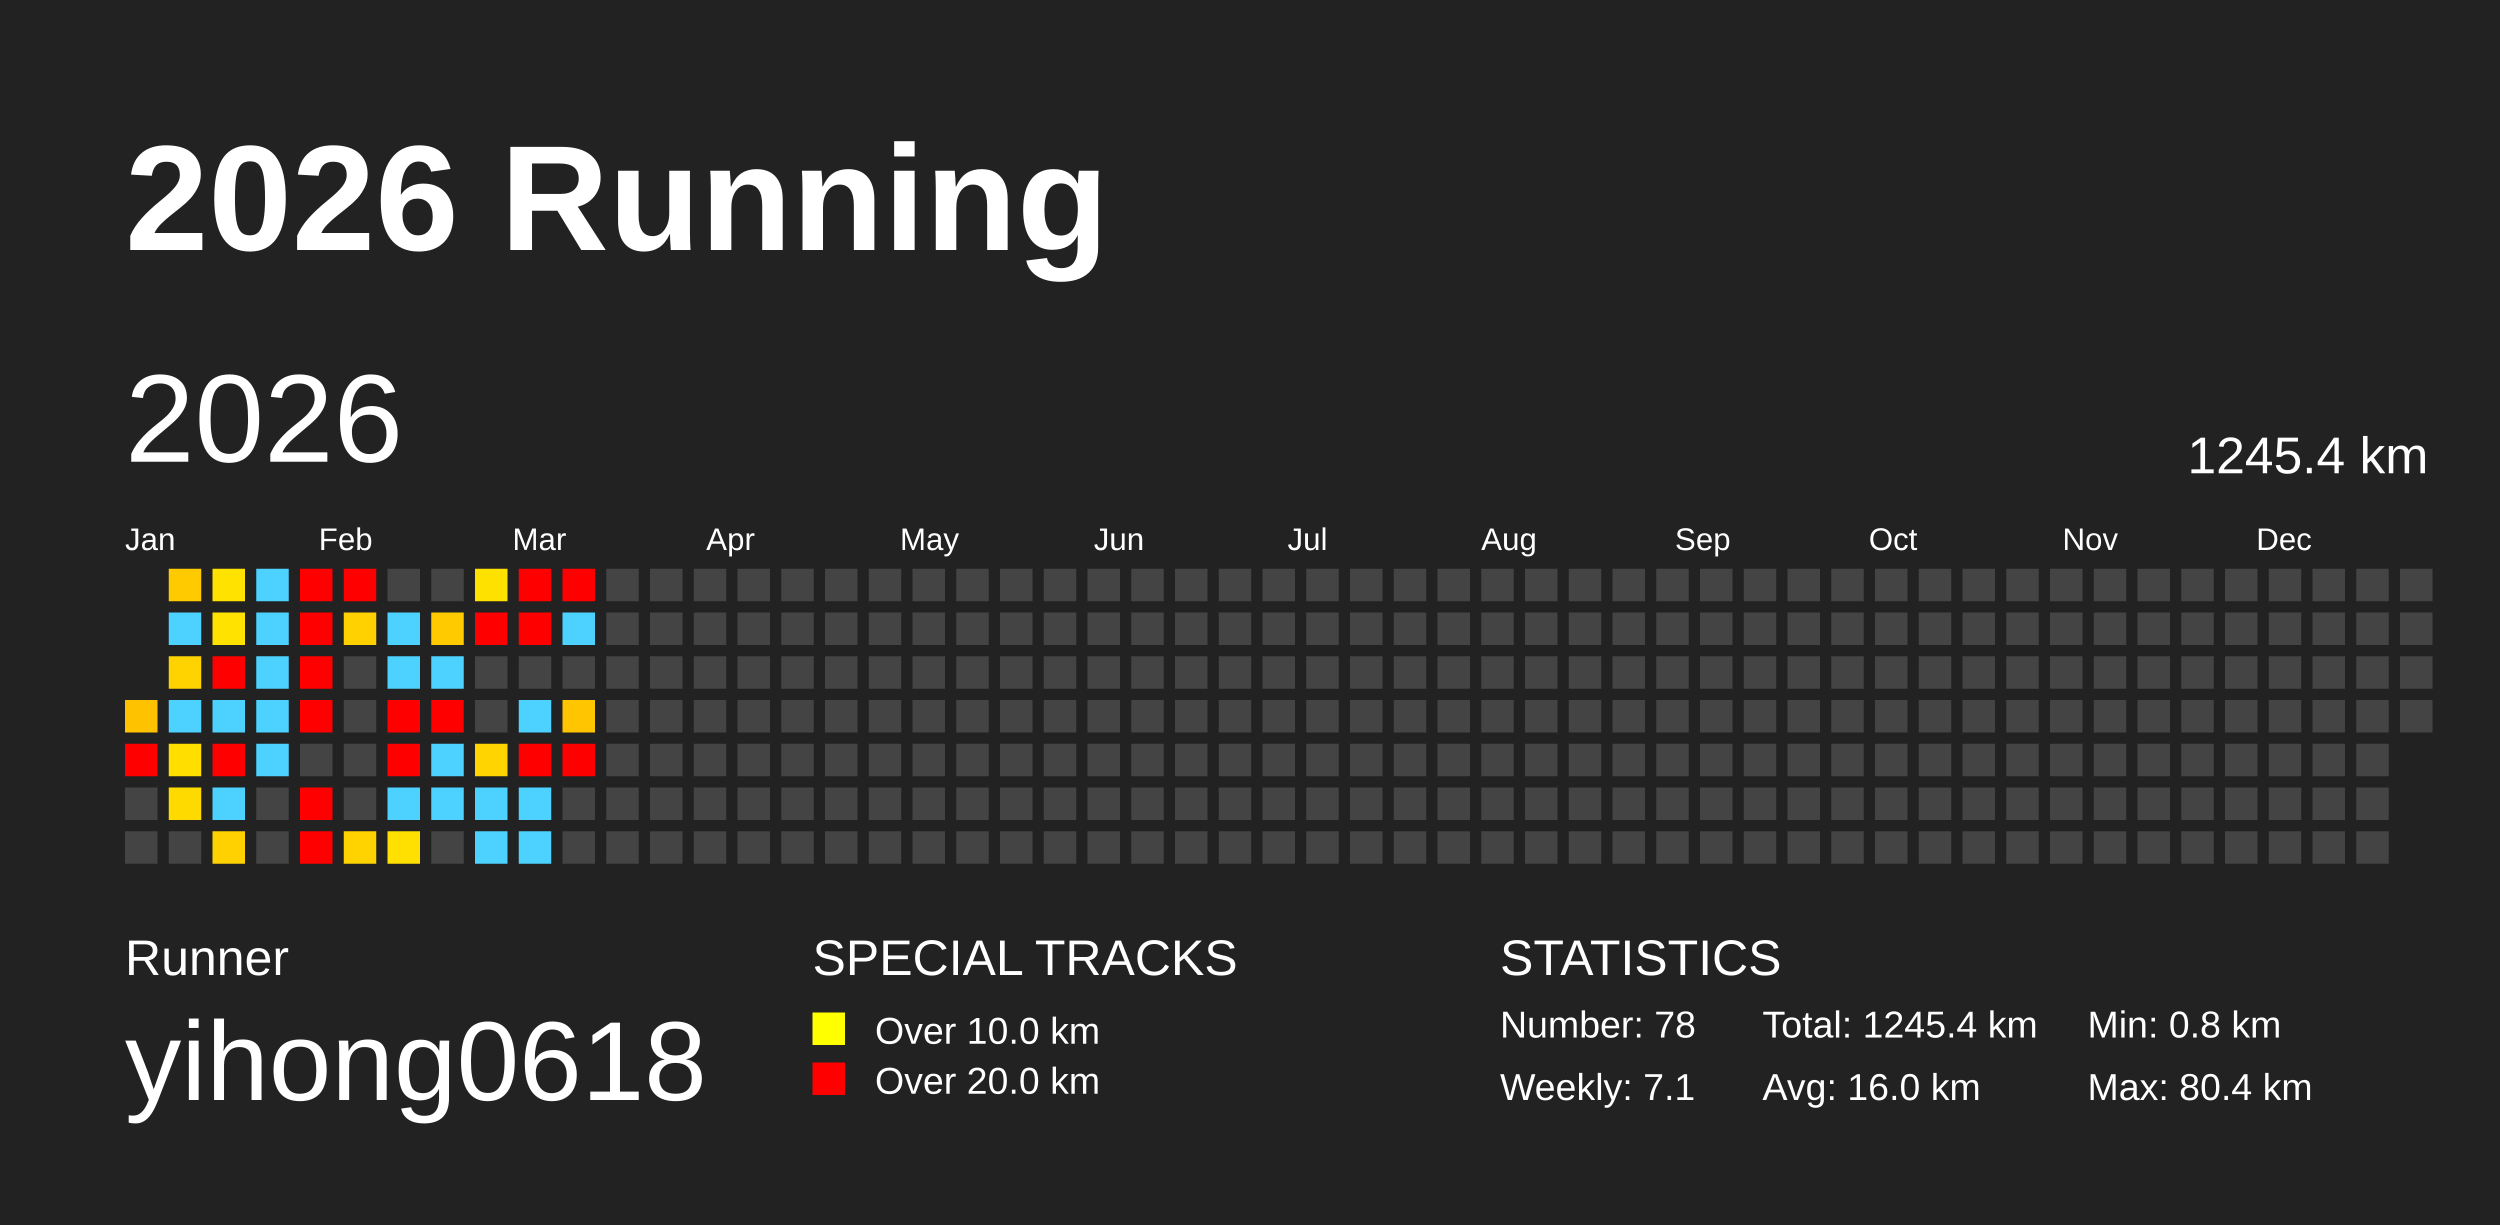
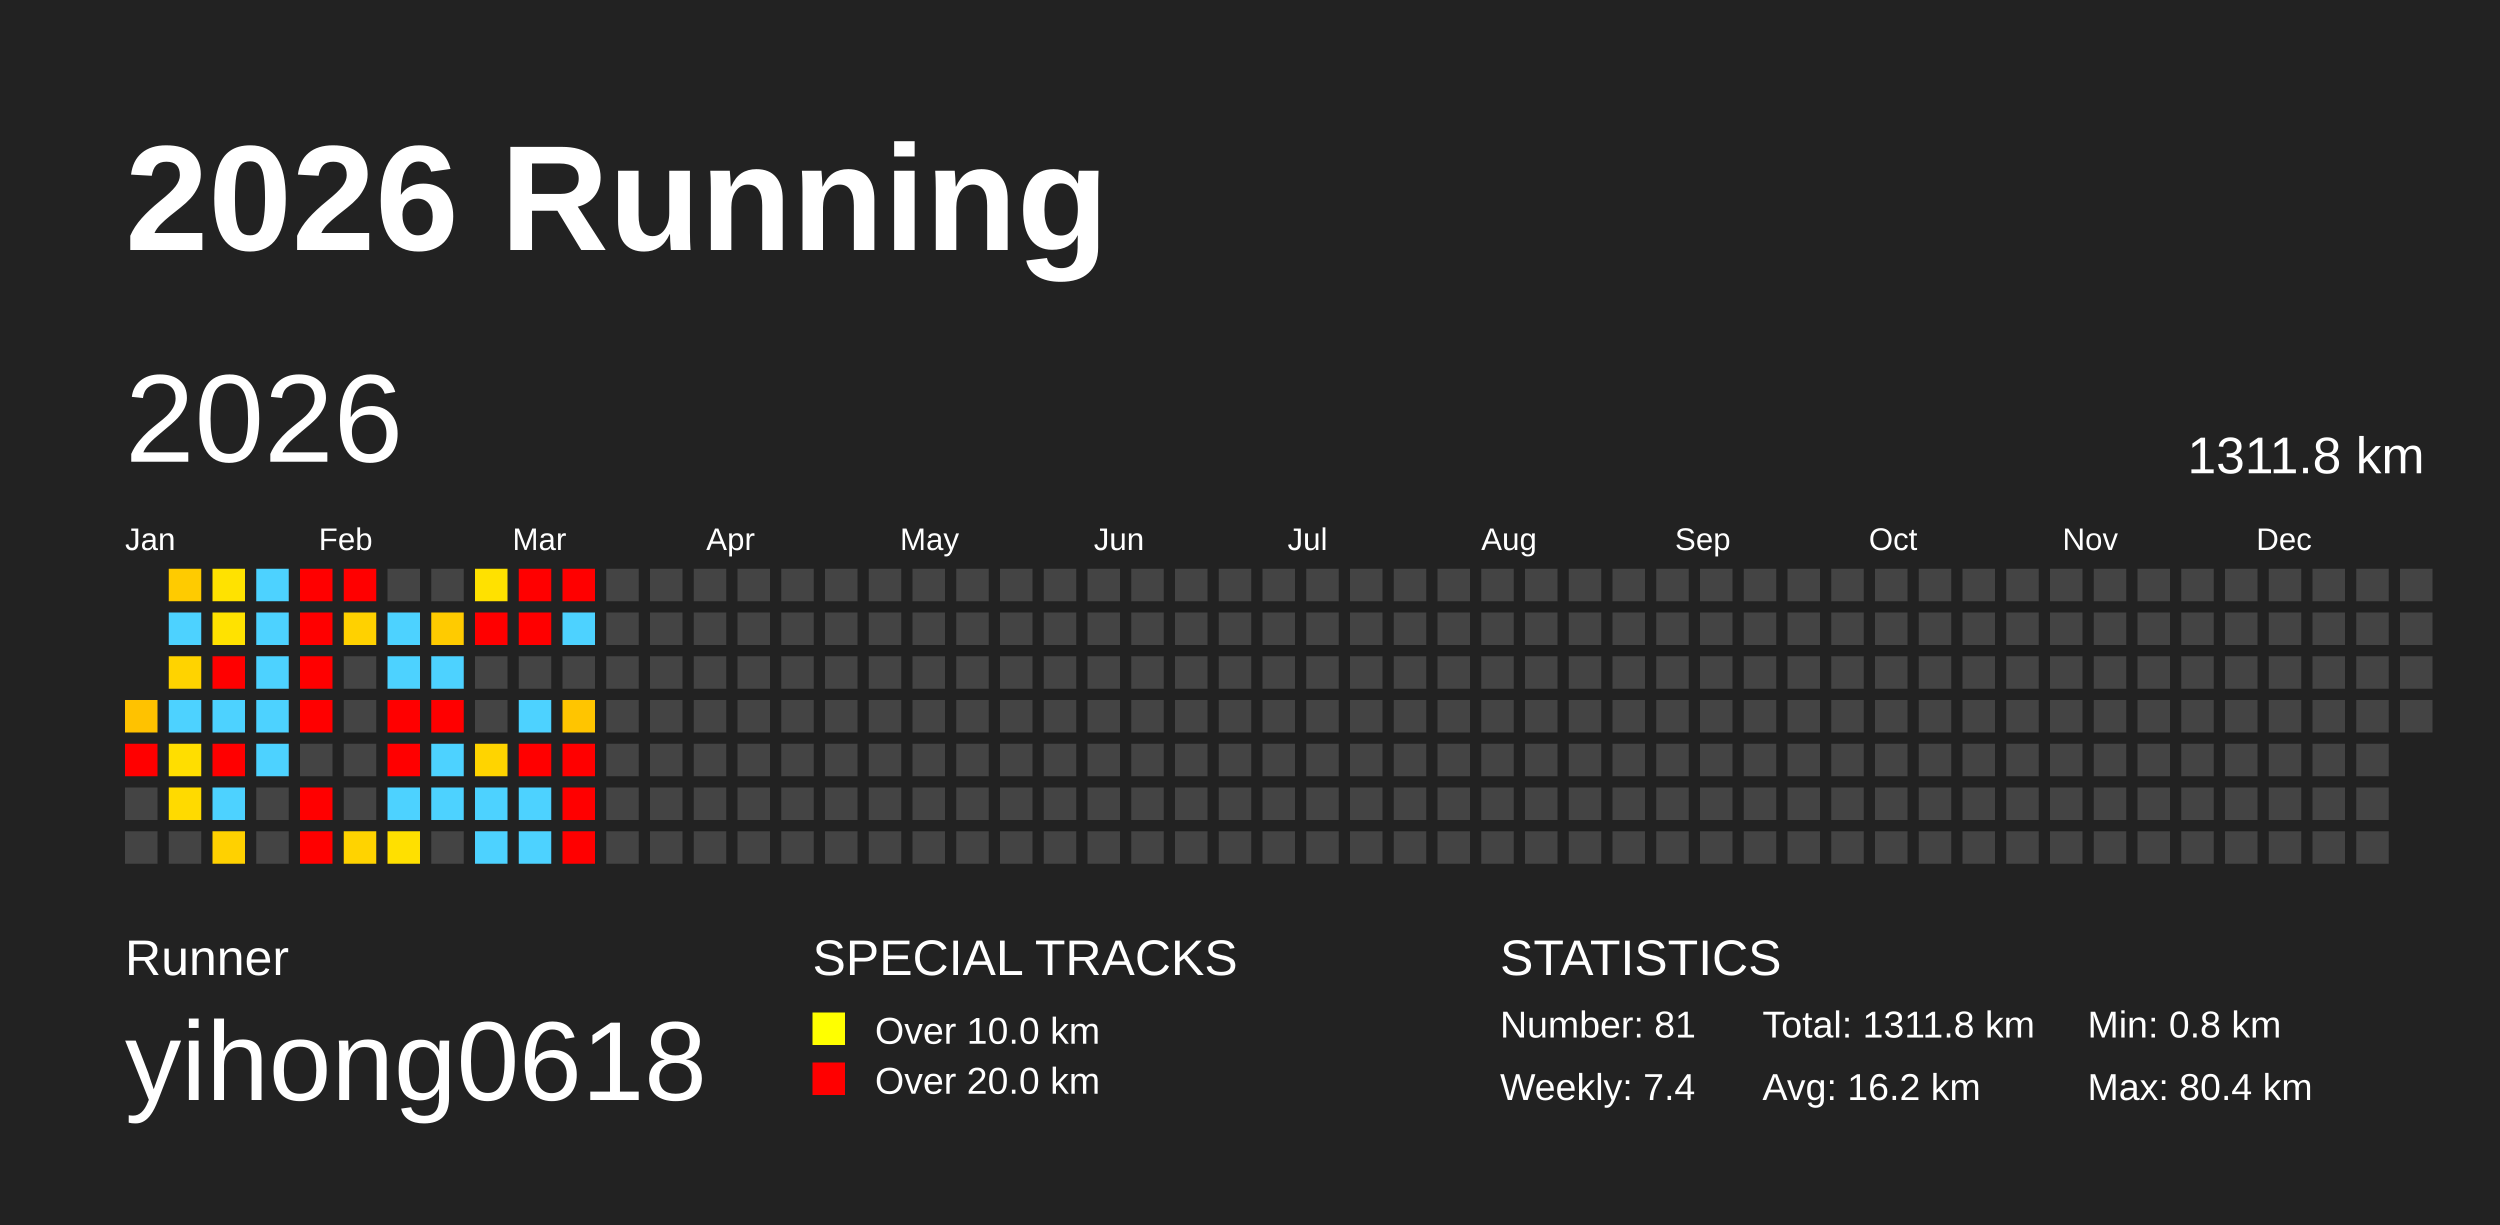
<svg xmlns="http://www.w3.org/2000/svg" baseProfile="full" height="98mm" version="1.1" viewBox="0,0,200,98" width="200mm">
  <defs />
  <rect fill="#222222" height="98" width="200" x="0" y="0" />
  <text fill="#FFFFFF" style="font-size:12px; font-family:Arial; font-weight:bold;" x="10" y="20">2026 Running</text>
  <text fill="#FFFFFF" style="font-size:4px; font-family:Arial" x="10" y="78">Runner</text>
  <text fill="#FFFFFF" style="font-size:9px; font-family:Arial" x="10" y="88">yihong0618</text>
  <text fill="#FFFFFF" style="font-size:4px; font-family:Arial" x="65" y="78">SPECIAL TRACKS</text>
  <rect fill="yellow" height="2.6" width="2.6" x="65" y="81" />
  <text fill="#FFFFFF" style="font-size:3px; font-family:Arial" x="70" y="83.5">Over 10.0 km</text>
  <rect fill="red" height="2.6" width="2.6" x="65" y="85" />
  <text fill="#FFFFFF" style="font-size:3px; font-family:Arial" x="70" y="87.5">Over 20.0 km</text>
  <text fill="#FFFFFF" style="font-size:4px; font-family:Arial" x="120" y="78">STATISTICS</text>
-   <text fill="#FFFFFF" style="font-size:3px; font-family:Arial" x="120" y="83">Number: 78</text>
-   <text fill="#FFFFFF" style="font-size:3px; font-family:Arial" x="120" y="88">Weekly: 7.1</text>
-   <text fill="#FFFFFF" style="font-size:3px; font-family:Arial" x="141" y="83">Total: 1245.4 km</text>
-   <text fill="#FFFFFF" style="font-size:3px; font-family:Arial" x="141" y="88">Avg: 16.0 km</text>
+   <text fill="#FFFFFF" style="font-size:3px; font-family:Arial" x="120" y="83">Number: 81</text>
+   <text fill="#FFFFFF" style="font-size:3px; font-family:Arial" x="120" y="88">Weekly: 7.4</text>
+   <text fill="#FFFFFF" style="font-size:3px; font-family:Arial" x="141" y="83">Total: 1311.8 km</text>
+   <text fill="#FFFFFF" style="font-size:3px; font-family:Arial" x="141" y="88">Avg: 16.2 km</text>
  <text fill="#FFFFFF" style="font-size:3px; font-family:Arial" x="167" y="83">Min: 0.8 km</text>
  <text fill="#FFFFFF" style="font-size:3px; font-family:Arial" x="167" y="88">Max: 80.4 km</text>
  <text dominant-baseline="hanging" fill="#FFFFFF" style="font-size:10.0px; font-family:Arial;" x="10" y="30">2026</text>
-   <text dominant-baseline="hanging" fill="#FFFFFF" style="font-size:4.125px; font-family:Arial;" x="175" y="35">1245.4 km</text>
+   <text dominant-baseline="hanging" fill="#FFFFFF" style="font-size:4.125px; font-family:Arial;" x="175" y="35">1311.8 km</text>
  <text fill="#FFFFFF" style="font-size:2.5px; font-family:Arial" x="10.0" y="44">Jan</text>
  <text fill="#FFFFFF" style="font-size:2.5px; font-family:Arial" x="25.5" y="44">Feb</text>
  <text fill="#FFFFFF" style="font-size:2.5px; font-family:Arial" x="41.0" y="44">Mar</text>
  <text fill="#FFFFFF" style="font-size:2.5px; font-family:Arial" x="56.5" y="44">Apr</text>
  <text fill="#FFFFFF" style="font-size:2.5px; font-family:Arial" x="72.0" y="44">May</text>
  <text fill="#FFFFFF" style="font-size:2.5px; font-family:Arial" x="87.5" y="44">Jun</text>
  <text fill="#FFFFFF" style="font-size:2.5px; font-family:Arial" x="103.0" y="44">Jul</text>
  <text fill="#FFFFFF" style="font-size:2.5px; font-family:Arial" x="118.5" y="44">Aug</text>
  <text fill="#FFFFFF" style="font-size:2.5px; font-family:Arial" x="134.0" y="44">Sep</text>
  <text fill="#FFFFFF" style="font-size:2.5px; font-family:Arial" x="149.5" y="44">Oct</text>
  <text fill="#FFFFFF" style="font-size:2.5px; font-family:Arial" x="165.0" y="44">Nov</text>
  <text fill="#FFFFFF" style="font-size:2.5px; font-family:Arial" x="180.5" y="44">Dec</text>
  <rect fill="#ffc200" height="2.6" width="2.6" x="10.0" y="56.0" />
  <rect fill="red" height="2.6" width="2.6" x="10.0" y="59.5" />
  <rect fill="#444444" height="2.6" width="2.6" x="10.0" y="63.0" />
  <rect fill="#444444" height="2.6" width="2.6" x="10.0" y="66.5" />
  <rect fill="#ffcb00" height="2.6" width="2.6" x="13.5" y="45.5" />
  <rect fill="#4dd2ff" height="2.6" width="2.6" x="13.5" y="49.0" />
  <rect fill="#ffd300" height="2.6" width="2.6" x="13.5" y="52.5" />
  <rect fill="#4dd2ff" height="2.6" width="2.6" x="13.5" y="56.0" />
  <rect fill="#ffde00" height="2.6" width="2.6" x="13.5" y="59.5" />
  <rect fill="#ffda00" height="2.6" width="2.6" x="13.5" y="63.0" />
  <rect fill="#444444" height="2.6" width="2.6" x="13.5" y="66.5" />
  <rect fill="#ffe200" height="2.6" width="2.6" x="17.0" y="45.5" />
  <rect fill="#ffe200" height="2.6" width="2.6" x="17.0" y="49.0" />
  <rect fill="red" height="2.6" width="2.6" x="17.0" y="52.5" />
  <rect fill="#4dd2ff" height="2.6" width="2.6" x="17.0" y="56.0" />
  <rect fill="red" height="2.6" width="2.6" x="17.0" y="59.5" />
  <rect fill="#4dd2ff" height="2.6" width="2.6" x="17.0" y="63.0" />
  <rect fill="#ffd100" height="2.6" width="2.6" x="17.0" y="66.5" />
  <rect fill="#4dd2ff" height="2.6" width="2.6" x="20.5" y="45.5" />
  <rect fill="#4dd2ff" height="2.6" width="2.6" x="20.5" y="49.0" />
  <rect fill="#4dd2ff" height="2.6" width="2.6" x="20.5" y="52.5" />
  <rect fill="#4dd2ff" height="2.6" width="2.6" x="20.5" y="56.0" />
  <rect fill="#4dd2ff" height="2.6" width="2.6" x="20.5" y="59.5" />
  <rect fill="#444444" height="2.6" width="2.6" x="20.5" y="63.0" />
  <rect fill="#444444" height="2.6" width="2.6" x="20.5" y="66.5" />
  <rect fill="red" height="2.6" width="2.6" x="24.0" y="45.5" />
  <rect fill="red" height="2.6" width="2.6" x="24.0" y="49.0" />
  <rect fill="red" height="2.6" width="2.6" x="24.0" y="52.5" />
  <rect fill="red" height="2.6" width="2.6" x="24.0" y="56.0" />
  <rect fill="#444444" height="2.6" width="2.6" x="24.0" y="59.5" />
  <rect fill="red" height="2.6" width="2.6" x="24.0" y="63.0" />
  <rect fill="red" height="2.6" width="2.6" x="24.0" y="66.5" />
  <rect fill="red" height="2.6" width="2.6" x="27.5" y="45.5" />
  <rect fill="#ffd100" height="2.6" width="2.6" x="27.5" y="49.0" />
  <rect fill="#444444" height="2.6" width="2.6" x="27.5" y="52.5" />
  <rect fill="#444444" height="2.6" width="2.6" x="27.5" y="56.0" />
  <rect fill="#444444" height="2.6" width="2.6" x="27.5" y="59.5" />
  <rect fill="#444444" height="2.6" width="2.6" x="27.5" y="63.0" />
  <rect fill="#ffd300" height="2.6" width="2.6" x="27.5" y="66.5" />
  <rect fill="#444444" height="2.6" width="2.6" x="31.0" y="45.5" />
  <rect fill="#4dd2ff" height="2.6" width="2.6" x="31.0" y="49.0" />
  <rect fill="#4dd2ff" height="2.6" width="2.6" x="31.0" y="52.5" />
  <rect fill="red" height="2.6" width="2.6" x="31.0" y="56.0" />
  <rect fill="red" height="2.6" width="2.6" x="31.0" y="59.5" />
  <rect fill="#4dd2ff" height="2.6" width="2.6" x="31.0" y="63.0" />
  <rect fill="#ffe000" height="2.6" width="2.6" x="31.0" y="66.5" />
  <rect fill="#444444" height="2.6" width="2.6" x="34.5" y="45.5" />
  <rect fill="#ffcb00" height="2.6" width="2.6" x="34.5" y="49.0" />
  <rect fill="#4dd2ff" height="2.6" width="2.6" x="34.5" y="52.5" />
  <rect fill="red" height="2.6" width="2.6" x="34.5" y="56.0" />
  <rect fill="#4dd2ff" height="2.6" width="2.6" x="34.5" y="59.5" />
  <rect fill="#4dd2ff" height="2.6" width="2.6" x="34.5" y="63.0" />
  <rect fill="#444444" height="2.6" width="2.6" x="34.5" y="66.5" />
  <rect fill="#ffe100" height="2.6" width="2.6" x="38.0" y="45.5" />
  <rect fill="red" height="2.6" width="2.6" x="38.0" y="49.0" />
  <rect fill="#444444" height="2.6" width="2.6" x="38.0" y="52.5" />
  <rect fill="#444444" height="2.6" width="2.6" x="38.0" y="56.0" />
  <rect fill="#ffd400" height="2.6" width="2.6" x="38.0" y="59.5" />
  <rect fill="#4dd2ff" height="2.6" width="2.6" x="38.0" y="63.0" />
  <rect fill="#4dd2ff" height="2.6" width="2.6" x="38.0" y="66.5" />
  <rect fill="red" height="2.6" width="2.6" x="41.5" y="45.5" />
  <rect fill="red" height="2.6" width="2.6" x="41.5" y="49.0" />
  <rect fill="#444444" height="2.6" width="2.6" x="41.5" y="52.5" />
  <rect fill="#4dd2ff" height="2.6" width="2.6" x="41.5" y="56.0" />
  <rect fill="red" height="2.6" width="2.6" x="41.5" y="59.5" />
  <rect fill="#4dd2ff" height="2.6" width="2.6" x="41.5" y="63.0" />
  <rect fill="#4dd2ff" height="2.6" width="2.6" x="41.5" y="66.5" />
  <rect fill="red" height="2.6" width="2.6" x="45.0" y="45.5" />
  <rect fill="#4dd2ff" height="2.6" width="2.6" x="45.0" y="49.0" />
  <rect fill="#444444" height="2.6" width="2.6" x="45.0" y="52.5" />
  <rect fill="#ffc500" height="2.6" width="2.6" x="45.0" y="56.0" />
  <rect fill="red" height="2.6" width="2.6" x="45.0" y="59.5" />
-   <rect fill="#444444" height="2.6" width="2.6" x="45.0" y="63.0" />
-   <rect fill="#444444" height="2.6" width="2.6" x="45.0" y="66.5" />
+   <rect fill="red" height="2.6" width="2.6" x="45.0" y="63.0" />
+   <rect fill="red" height="2.6" width="2.6" x="45.0" y="66.5" />
  <rect fill="#444444" height="2.6" width="2.6" x="48.5" y="45.5" />
  <rect fill="#444444" height="2.6" width="2.6" x="48.5" y="49.0" />
  <rect fill="#444444" height="2.6" width="2.6" x="48.5" y="52.5" />
  <rect fill="#444444" height="2.6" width="2.6" x="48.5" y="56.0" />
  <rect fill="#444444" height="2.6" width="2.6" x="48.5" y="59.5" />
  <rect fill="#444444" height="2.6" width="2.6" x="48.5" y="63.0" />
  <rect fill="#444444" height="2.6" width="2.6" x="48.5" y="66.5" />
  <rect fill="#444444" height="2.6" width="2.6" x="52.0" y="45.5" />
  <rect fill="#444444" height="2.6" width="2.6" x="52.0" y="49.0" />
  <rect fill="#444444" height="2.6" width="2.6" x="52.0" y="52.5" />
  <rect fill="#444444" height="2.6" width="2.6" x="52.0" y="56.0" />
  <rect fill="#444444" height="2.6" width="2.6" x="52.0" y="59.5" />
  <rect fill="#444444" height="2.6" width="2.6" x="52.0" y="63.0" />
  <rect fill="#444444" height="2.6" width="2.6" x="52.0" y="66.5" />
  <rect fill="#444444" height="2.6" width="2.6" x="55.5" y="45.5" />
  <rect fill="#444444" height="2.6" width="2.6" x="55.5" y="49.0" />
  <rect fill="#444444" height="2.6" width="2.6" x="55.5" y="52.5" />
  <rect fill="#444444" height="2.6" width="2.6" x="55.5" y="56.0" />
  <rect fill="#444444" height="2.6" width="2.6" x="55.5" y="59.5" />
  <rect fill="#444444" height="2.6" width="2.6" x="55.5" y="63.0" />
  <rect fill="#444444" height="2.6" width="2.6" x="55.5" y="66.5" />
  <rect fill="#444444" height="2.6" width="2.6" x="59.0" y="45.5" />
  <rect fill="#444444" height="2.6" width="2.6" x="59.0" y="49.0" />
  <rect fill="#444444" height="2.6" width="2.6" x="59.0" y="52.5" />
  <rect fill="#444444" height="2.6" width="2.6" x="59.0" y="56.0" />
  <rect fill="#444444" height="2.6" width="2.6" x="59.0" y="59.5" />
  <rect fill="#444444" height="2.6" width="2.6" x="59.0" y="63.0" />
  <rect fill="#444444" height="2.6" width="2.6" x="59.0" y="66.5" />
  <rect fill="#444444" height="2.6" width="2.6" x="62.5" y="45.5" />
  <rect fill="#444444" height="2.6" width="2.6" x="62.5" y="49.0" />
  <rect fill="#444444" height="2.6" width="2.6" x="62.5" y="52.5" />
  <rect fill="#444444" height="2.6" width="2.6" x="62.5" y="56.0" />
  <rect fill="#444444" height="2.6" width="2.6" x="62.5" y="59.5" />
  <rect fill="#444444" height="2.6" width="2.6" x="62.5" y="63.0" />
  <rect fill="#444444" height="2.6" width="2.6" x="62.5" y="66.5" />
  <rect fill="#444444" height="2.6" width="2.6" x="66.0" y="45.5" />
  <rect fill="#444444" height="2.6" width="2.6" x="66.0" y="49.0" />
  <rect fill="#444444" height="2.6" width="2.6" x="66.0" y="52.5" />
  <rect fill="#444444" height="2.6" width="2.6" x="66.0" y="56.0" />
  <rect fill="#444444" height="2.6" width="2.6" x="66.0" y="59.5" />
  <rect fill="#444444" height="2.6" width="2.6" x="66.0" y="63.0" />
  <rect fill="#444444" height="2.6" width="2.6" x="66.0" y="66.5" />
  <rect fill="#444444" height="2.6" width="2.6" x="69.5" y="45.5" />
  <rect fill="#444444" height="2.6" width="2.6" x="69.5" y="49.0" />
  <rect fill="#444444" height="2.6" width="2.6" x="69.5" y="52.5" />
  <rect fill="#444444" height="2.6" width="2.6" x="69.5" y="56.0" />
  <rect fill="#444444" height="2.6" width="2.6" x="69.5" y="59.5" />
  <rect fill="#444444" height="2.6" width="2.6" x="69.5" y="63.0" />
  <rect fill="#444444" height="2.6" width="2.6" x="69.5" y="66.5" />
  <rect fill="#444444" height="2.6" width="2.6" x="73.0" y="45.5" />
  <rect fill="#444444" height="2.6" width="2.6" x="73.0" y="49.0" />
  <rect fill="#444444" height="2.6" width="2.6" x="73.0" y="52.5" />
  <rect fill="#444444" height="2.6" width="2.6" x="73.0" y="56.0" />
  <rect fill="#444444" height="2.6" width="2.6" x="73.0" y="59.5" />
  <rect fill="#444444" height="2.6" width="2.6" x="73.0" y="63.0" />
  <rect fill="#444444" height="2.6" width="2.6" x="73.0" y="66.5" />
  <rect fill="#444444" height="2.6" width="2.6" x="76.5" y="45.5" />
  <rect fill="#444444" height="2.6" width="2.6" x="76.5" y="49.0" />
  <rect fill="#444444" height="2.6" width="2.6" x="76.5" y="52.5" />
  <rect fill="#444444" height="2.6" width="2.6" x="76.5" y="56.0" />
  <rect fill="#444444" height="2.6" width="2.6" x="76.5" y="59.5" />
  <rect fill="#444444" height="2.6" width="2.6" x="76.5" y="63.0" />
  <rect fill="#444444" height="2.6" width="2.6" x="76.5" y="66.5" />
  <rect fill="#444444" height="2.6" width="2.6" x="80.0" y="45.5" />
  <rect fill="#444444" height="2.6" width="2.6" x="80.0" y="49.0" />
  <rect fill="#444444" height="2.6" width="2.6" x="80.0" y="52.5" />
  <rect fill="#444444" height="2.6" width="2.6" x="80.0" y="56.0" />
  <rect fill="#444444" height="2.6" width="2.6" x="80.0" y="59.5" />
  <rect fill="#444444" height="2.6" width="2.6" x="80.0" y="63.0" />
  <rect fill="#444444" height="2.6" width="2.6" x="80.0" y="66.5" />
  <rect fill="#444444" height="2.6" width="2.6" x="83.5" y="45.5" />
  <rect fill="#444444" height="2.6" width="2.6" x="83.5" y="49.0" />
  <rect fill="#444444" height="2.6" width="2.6" x="83.5" y="52.5" />
  <rect fill="#444444" height="2.6" width="2.6" x="83.5" y="56.0" />
  <rect fill="#444444" height="2.6" width="2.6" x="83.5" y="59.5" />
  <rect fill="#444444" height="2.6" width="2.6" x="83.5" y="63.0" />
  <rect fill="#444444" height="2.6" width="2.6" x="83.5" y="66.5" />
  <rect fill="#444444" height="2.6" width="2.6" x="87.0" y="45.5" />
  <rect fill="#444444" height="2.6" width="2.6" x="87.0" y="49.0" />
  <rect fill="#444444" height="2.6" width="2.6" x="87.0" y="52.5" />
  <rect fill="#444444" height="2.6" width="2.6" x="87.0" y="56.0" />
  <rect fill="#444444" height="2.6" width="2.6" x="87.0" y="59.5" />
  <rect fill="#444444" height="2.6" width="2.6" x="87.0" y="63.0" />
  <rect fill="#444444" height="2.6" width="2.6" x="87.0" y="66.5" />
  <rect fill="#444444" height="2.6" width="2.6" x="90.5" y="45.5" />
  <rect fill="#444444" height="2.6" width="2.6" x="90.5" y="49.0" />
  <rect fill="#444444" height="2.6" width="2.6" x="90.5" y="52.5" />
  <rect fill="#444444" height="2.6" width="2.6" x="90.5" y="56.0" />
  <rect fill="#444444" height="2.6" width="2.6" x="90.5" y="59.5" />
  <rect fill="#444444" height="2.6" width="2.6" x="90.5" y="63.0" />
  <rect fill="#444444" height="2.6" width="2.6" x="90.5" y="66.5" />
  <rect fill="#444444" height="2.6" width="2.6" x="94.0" y="45.5" />
  <rect fill="#444444" height="2.6" width="2.6" x="94.0" y="49.0" />
  <rect fill="#444444" height="2.6" width="2.6" x="94.0" y="52.5" />
  <rect fill="#444444" height="2.6" width="2.6" x="94.0" y="56.0" />
  <rect fill="#444444" height="2.6" width="2.6" x="94.0" y="59.5" />
  <rect fill="#444444" height="2.6" width="2.6" x="94.0" y="63.0" />
  <rect fill="#444444" height="2.6" width="2.6" x="94.0" y="66.5" />
  <rect fill="#444444" height="2.6" width="2.6" x="97.5" y="45.5" />
  <rect fill="#444444" height="2.6" width="2.6" x="97.5" y="49.0" />
  <rect fill="#444444" height="2.6" width="2.6" x="97.5" y="52.5" />
  <rect fill="#444444" height="2.6" width="2.6" x="97.5" y="56.0" />
  <rect fill="#444444" height="2.6" width="2.6" x="97.5" y="59.5" />
  <rect fill="#444444" height="2.6" width="2.6" x="97.5" y="63.0" />
  <rect fill="#444444" height="2.6" width="2.6" x="97.5" y="66.5" />
  <rect fill="#444444" height="2.6" width="2.6" x="101.0" y="45.5" />
  <rect fill="#444444" height="2.6" width="2.6" x="101.0" y="49.0" />
  <rect fill="#444444" height="2.6" width="2.6" x="101.0" y="52.5" />
  <rect fill="#444444" height="2.6" width="2.6" x="101.0" y="56.0" />
  <rect fill="#444444" height="2.6" width="2.6" x="101.0" y="59.5" />
  <rect fill="#444444" height="2.6" width="2.6" x="101.0" y="63.0" />
  <rect fill="#444444" height="2.6" width="2.6" x="101.0" y="66.5" />
  <rect fill="#444444" height="2.6" width="2.6" x="104.5" y="45.5" />
  <rect fill="#444444" height="2.6" width="2.6" x="104.5" y="49.0" />
  <rect fill="#444444" height="2.6" width="2.6" x="104.5" y="52.5" />
  <rect fill="#444444" height="2.6" width="2.6" x="104.5" y="56.0" />
  <rect fill="#444444" height="2.6" width="2.6" x="104.5" y="59.5" />
  <rect fill="#444444" height="2.6" width="2.6" x="104.5" y="63.0" />
  <rect fill="#444444" height="2.6" width="2.6" x="104.5" y="66.5" />
  <rect fill="#444444" height="2.6" width="2.6" x="108.0" y="45.5" />
  <rect fill="#444444" height="2.6" width="2.6" x="108.0" y="49.0" />
  <rect fill="#444444" height="2.6" width="2.6" x="108.0" y="52.5" />
  <rect fill="#444444" height="2.6" width="2.6" x="108.0" y="56.0" />
  <rect fill="#444444" height="2.6" width="2.6" x="108.0" y="59.5" />
  <rect fill="#444444" height="2.6" width="2.6" x="108.0" y="63.0" />
  <rect fill="#444444" height="2.6" width="2.6" x="108.0" y="66.5" />
  <rect fill="#444444" height="2.6" width="2.6" x="111.5" y="45.5" />
  <rect fill="#444444" height="2.6" width="2.6" x="111.5" y="49.0" />
  <rect fill="#444444" height="2.6" width="2.6" x="111.5" y="52.5" />
  <rect fill="#444444" height="2.6" width="2.6" x="111.5" y="56.0" />
  <rect fill="#444444" height="2.6" width="2.6" x="111.5" y="59.5" />
  <rect fill="#444444" height="2.6" width="2.6" x="111.5" y="63.0" />
  <rect fill="#444444" height="2.6" width="2.6" x="111.5" y="66.5" />
  <rect fill="#444444" height="2.6" width="2.6" x="115.0" y="45.5" />
  <rect fill="#444444" height="2.6" width="2.6" x="115.0" y="49.0" />
  <rect fill="#444444" height="2.6" width="2.6" x="115.0" y="52.5" />
  <rect fill="#444444" height="2.6" width="2.6" x="115.0" y="56.0" />
  <rect fill="#444444" height="2.6" width="2.6" x="115.0" y="59.5" />
  <rect fill="#444444" height="2.6" width="2.6" x="115.0" y="63.0" />
  <rect fill="#444444" height="2.6" width="2.6" x="115.0" y="66.5" />
  <rect fill="#444444" height="2.6" width="2.6" x="118.5" y="45.5" />
  <rect fill="#444444" height="2.6" width="2.6" x="118.5" y="49.0" />
  <rect fill="#444444" height="2.6" width="2.6" x="118.5" y="52.5" />
  <rect fill="#444444" height="2.6" width="2.6" x="118.5" y="56.0" />
  <rect fill="#444444" height="2.6" width="2.6" x="118.5" y="59.5" />
  <rect fill="#444444" height="2.6" width="2.6" x="118.5" y="63.0" />
  <rect fill="#444444" height="2.6" width="2.6" x="118.5" y="66.5" />
  <rect fill="#444444" height="2.6" width="2.6" x="122.0" y="45.5" />
  <rect fill="#444444" height="2.6" width="2.6" x="122.0" y="49.0" />
  <rect fill="#444444" height="2.6" width="2.6" x="122.0" y="52.5" />
  <rect fill="#444444" height="2.6" width="2.6" x="122.0" y="56.0" />
  <rect fill="#444444" height="2.6" width="2.6" x="122.0" y="59.5" />
  <rect fill="#444444" height="2.6" width="2.6" x="122.0" y="63.0" />
  <rect fill="#444444" height="2.6" width="2.6" x="122.0" y="66.5" />
  <rect fill="#444444" height="2.6" width="2.6" x="125.5" y="45.5" />
  <rect fill="#444444" height="2.6" width="2.6" x="125.5" y="49.0" />
  <rect fill="#444444" height="2.6" width="2.6" x="125.5" y="52.5" />
  <rect fill="#444444" height="2.6" width="2.6" x="125.5" y="56.0" />
  <rect fill="#444444" height="2.6" width="2.6" x="125.5" y="59.5" />
  <rect fill="#444444" height="2.6" width="2.6" x="125.5" y="63.0" />
  <rect fill="#444444" height="2.6" width="2.6" x="125.5" y="66.5" />
  <rect fill="#444444" height="2.6" width="2.6" x="129.0" y="45.5" />
  <rect fill="#444444" height="2.6" width="2.6" x="129.0" y="49.0" />
  <rect fill="#444444" height="2.6" width="2.6" x="129.0" y="52.5" />
  <rect fill="#444444" height="2.6" width="2.6" x="129.0" y="56.0" />
  <rect fill="#444444" height="2.6" width="2.6" x="129.0" y="59.5" />
  <rect fill="#444444" height="2.6" width="2.6" x="129.0" y="63.0" />
  <rect fill="#444444" height="2.6" width="2.6" x="129.0" y="66.5" />
  <rect fill="#444444" height="2.6" width="2.6" x="132.5" y="45.5" />
  <rect fill="#444444" height="2.6" width="2.6" x="132.5" y="49.0" />
  <rect fill="#444444" height="2.6" width="2.6" x="132.5" y="52.5" />
  <rect fill="#444444" height="2.6" width="2.6" x="132.5" y="56.0" />
  <rect fill="#444444" height="2.6" width="2.6" x="132.5" y="59.5" />
  <rect fill="#444444" height="2.6" width="2.6" x="132.5" y="63.0" />
  <rect fill="#444444" height="2.6" width="2.6" x="132.5" y="66.5" />
  <rect fill="#444444" height="2.6" width="2.6" x="136.0" y="45.5" />
  <rect fill="#444444" height="2.6" width="2.6" x="136.0" y="49.0" />
  <rect fill="#444444" height="2.6" width="2.6" x="136.0" y="52.5" />
  <rect fill="#444444" height="2.6" width="2.6" x="136.0" y="56.0" />
  <rect fill="#444444" height="2.6" width="2.6" x="136.0" y="59.5" />
  <rect fill="#444444" height="2.6" width="2.6" x="136.0" y="63.0" />
  <rect fill="#444444" height="2.6" width="2.6" x="136.0" y="66.5" />
  <rect fill="#444444" height="2.6" width="2.6" x="139.5" y="45.5" />
  <rect fill="#444444" height="2.6" width="2.6" x="139.5" y="49.0" />
  <rect fill="#444444" height="2.6" width="2.6" x="139.5" y="52.5" />
  <rect fill="#444444" height="2.6" width="2.6" x="139.5" y="56.0" />
  <rect fill="#444444" height="2.6" width="2.6" x="139.5" y="59.5" />
  <rect fill="#444444" height="2.6" width="2.6" x="139.5" y="63.0" />
  <rect fill="#444444" height="2.6" width="2.6" x="139.5" y="66.5" />
  <rect fill="#444444" height="2.6" width="2.6" x="143.0" y="45.5" />
  <rect fill="#444444" height="2.6" width="2.6" x="143.0" y="49.0" />
  <rect fill="#444444" height="2.6" width="2.6" x="143.0" y="52.5" />
  <rect fill="#444444" height="2.6" width="2.6" x="143.0" y="56.0" />
  <rect fill="#444444" height="2.6" width="2.6" x="143.0" y="59.5" />
  <rect fill="#444444" height="2.6" width="2.6" x="143.0" y="63.0" />
  <rect fill="#444444" height="2.6" width="2.6" x="143.0" y="66.5" />
  <rect fill="#444444" height="2.6" width="2.6" x="146.5" y="45.5" />
  <rect fill="#444444" height="2.6" width="2.6" x="146.5" y="49.0" />
  <rect fill="#444444" height="2.6" width="2.6" x="146.5" y="52.5" />
  <rect fill="#444444" height="2.6" width="2.6" x="146.5" y="56.0" />
  <rect fill="#444444" height="2.6" width="2.6" x="146.5" y="59.5" />
  <rect fill="#444444" height="2.6" width="2.6" x="146.5" y="63.0" />
  <rect fill="#444444" height="2.6" width="2.6" x="146.5" y="66.5" />
  <rect fill="#444444" height="2.6" width="2.6" x="150.0" y="45.5" />
  <rect fill="#444444" height="2.6" width="2.6" x="150.0" y="49.0" />
  <rect fill="#444444" height="2.6" width="2.6" x="150.0" y="52.5" />
  <rect fill="#444444" height="2.6" width="2.6" x="150.0" y="56.0" />
  <rect fill="#444444" height="2.6" width="2.6" x="150.0" y="59.5" />
  <rect fill="#444444" height="2.6" width="2.6" x="150.0" y="63.0" />
  <rect fill="#444444" height="2.6" width="2.6" x="150.0" y="66.5" />
  <rect fill="#444444" height="2.6" width="2.6" x="153.5" y="45.5" />
  <rect fill="#444444" height="2.6" width="2.6" x="153.5" y="49.0" />
  <rect fill="#444444" height="2.6" width="2.6" x="153.5" y="52.5" />
  <rect fill="#444444" height="2.6" width="2.6" x="153.5" y="56.0" />
  <rect fill="#444444" height="2.6" width="2.6" x="153.5" y="59.5" />
  <rect fill="#444444" height="2.6" width="2.6" x="153.5" y="63.0" />
  <rect fill="#444444" height="2.6" width="2.6" x="153.5" y="66.5" />
  <rect fill="#444444" height="2.6" width="2.6" x="157.0" y="45.5" />
  <rect fill="#444444" height="2.6" width="2.6" x="157.0" y="49.0" />
  <rect fill="#444444" height="2.6" width="2.6" x="157.0" y="52.5" />
  <rect fill="#444444" height="2.6" width="2.6" x="157.0" y="56.0" />
  <rect fill="#444444" height="2.6" width="2.6" x="157.0" y="59.5" />
  <rect fill="#444444" height="2.6" width="2.6" x="157.0" y="63.0" />
  <rect fill="#444444" height="2.6" width="2.6" x="157.0" y="66.5" />
  <rect fill="#444444" height="2.6" width="2.6" x="160.5" y="45.5" />
  <rect fill="#444444" height="2.6" width="2.6" x="160.5" y="49.0" />
  <rect fill="#444444" height="2.6" width="2.6" x="160.5" y="52.5" />
  <rect fill="#444444" height="2.6" width="2.6" x="160.5" y="56.0" />
  <rect fill="#444444" height="2.6" width="2.6" x="160.5" y="59.5" />
  <rect fill="#444444" height="2.6" width="2.6" x="160.5" y="63.0" />
  <rect fill="#444444" height="2.6" width="2.6" x="160.5" y="66.5" />
  <rect fill="#444444" height="2.6" width="2.6" x="164.0" y="45.5" />
  <rect fill="#444444" height="2.6" width="2.6" x="164.0" y="49.0" />
  <rect fill="#444444" height="2.6" width="2.6" x="164.0" y="52.5" />
  <rect fill="#444444" height="2.6" width="2.6" x="164.0" y="56.0" />
  <rect fill="#444444" height="2.6" width="2.6" x="164.0" y="59.5" />
  <rect fill="#444444" height="2.6" width="2.6" x="164.0" y="63.0" />
  <rect fill="#444444" height="2.6" width="2.6" x="164.0" y="66.5" />
  <rect fill="#444444" height="2.6" width="2.6" x="167.5" y="45.5" />
  <rect fill="#444444" height="2.6" width="2.6" x="167.5" y="49.0" />
  <rect fill="#444444" height="2.6" width="2.6" x="167.5" y="52.5" />
  <rect fill="#444444" height="2.6" width="2.6" x="167.5" y="56.0" />
  <rect fill="#444444" height="2.6" width="2.6" x="167.5" y="59.5" />
  <rect fill="#444444" height="2.6" width="2.6" x="167.5" y="63.0" />
  <rect fill="#444444" height="2.6" width="2.6" x="167.5" y="66.5" />
  <rect fill="#444444" height="2.6" width="2.6" x="171.0" y="45.5" />
  <rect fill="#444444" height="2.6" width="2.6" x="171.0" y="49.0" />
  <rect fill="#444444" height="2.6" width="2.6" x="171.0" y="52.5" />
  <rect fill="#444444" height="2.6" width="2.6" x="171.0" y="56.0" />
  <rect fill="#444444" height="2.6" width="2.6" x="171.0" y="59.5" />
  <rect fill="#444444" height="2.6" width="2.6" x="171.0" y="63.0" />
  <rect fill="#444444" height="2.6" width="2.6" x="171.0" y="66.5" />
  <rect fill="#444444" height="2.6" width="2.6" x="174.5" y="45.5" />
  <rect fill="#444444" height="2.6" width="2.6" x="174.5" y="49.0" />
  <rect fill="#444444" height="2.6" width="2.6" x="174.5" y="52.5" />
  <rect fill="#444444" height="2.6" width="2.6" x="174.5" y="56.0" />
  <rect fill="#444444" height="2.6" width="2.6" x="174.5" y="59.5" />
  <rect fill="#444444" height="2.6" width="2.6" x="174.5" y="63.0" />
  <rect fill="#444444" height="2.6" width="2.6" x="174.5" y="66.5" />
  <rect fill="#444444" height="2.6" width="2.6" x="178.0" y="45.5" />
  <rect fill="#444444" height="2.6" width="2.6" x="178.0" y="49.0" />
  <rect fill="#444444" height="2.6" width="2.6" x="178.0" y="52.5" />
  <rect fill="#444444" height="2.6" width="2.6" x="178.0" y="56.0" />
  <rect fill="#444444" height="2.6" width="2.6" x="178.0" y="59.5" />
  <rect fill="#444444" height="2.6" width="2.6" x="178.0" y="63.0" />
  <rect fill="#444444" height="2.6" width="2.6" x="178.0" y="66.5" />
  <rect fill="#444444" height="2.6" width="2.6" x="181.5" y="45.5" />
  <rect fill="#444444" height="2.6" width="2.6" x="181.5" y="49.0" />
  <rect fill="#444444" height="2.6" width="2.6" x="181.5" y="52.5" />
  <rect fill="#444444" height="2.6" width="2.6" x="181.5" y="56.0" />
  <rect fill="#444444" height="2.6" width="2.6" x="181.5" y="59.5" />
  <rect fill="#444444" height="2.6" width="2.6" x="181.5" y="63.0" />
  <rect fill="#444444" height="2.6" width="2.6" x="181.5" y="66.5" />
  <rect fill="#444444" height="2.6" width="2.6" x="185.0" y="45.5" />
  <rect fill="#444444" height="2.6" width="2.6" x="185.0" y="49.0" />
  <rect fill="#444444" height="2.6" width="2.6" x="185.0" y="52.5" />
  <rect fill="#444444" height="2.6" width="2.6" x="185.0" y="56.0" />
  <rect fill="#444444" height="2.6" width="2.6" x="185.0" y="59.5" />
  <rect fill="#444444" height="2.6" width="2.6" x="185.0" y="63.0" />
  <rect fill="#444444" height="2.6" width="2.6" x="185.0" y="66.5" />
  <rect fill="#444444" height="2.6" width="2.6" x="188.5" y="45.5" />
  <rect fill="#444444" height="2.6" width="2.6" x="188.5" y="49.0" />
  <rect fill="#444444" height="2.6" width="2.6" x="188.5" y="52.5" />
  <rect fill="#444444" height="2.6" width="2.6" x="188.5" y="56.0" />
  <rect fill="#444444" height="2.6" width="2.6" x="188.5" y="59.5" />
  <rect fill="#444444" height="2.6" width="2.6" x="188.5" y="63.0" />
  <rect fill="#444444" height="2.6" width="2.6" x="188.5" y="66.5" />
  <rect fill="#444444" height="2.6" width="2.6" x="192.0" y="45.5" />
  <rect fill="#444444" height="2.6" width="2.6" x="192.0" y="49.0" />
  <rect fill="#444444" height="2.6" width="2.6" x="192.0" y="52.5" />
  <rect fill="#444444" height="2.6" width="2.6" x="192.0" y="56.0" />
</svg>
